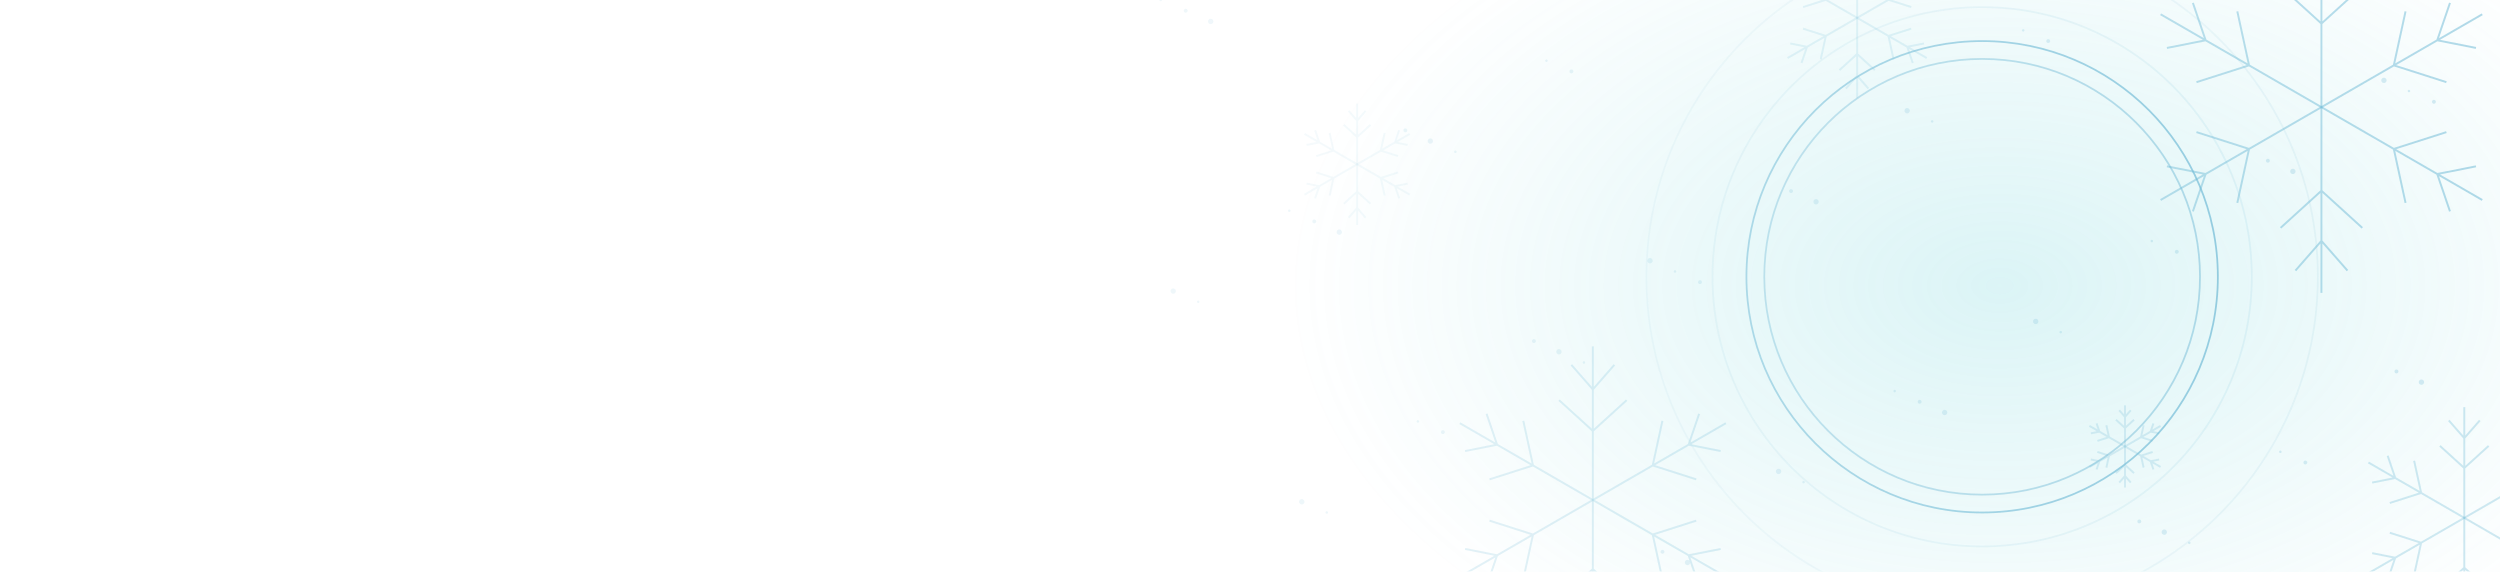
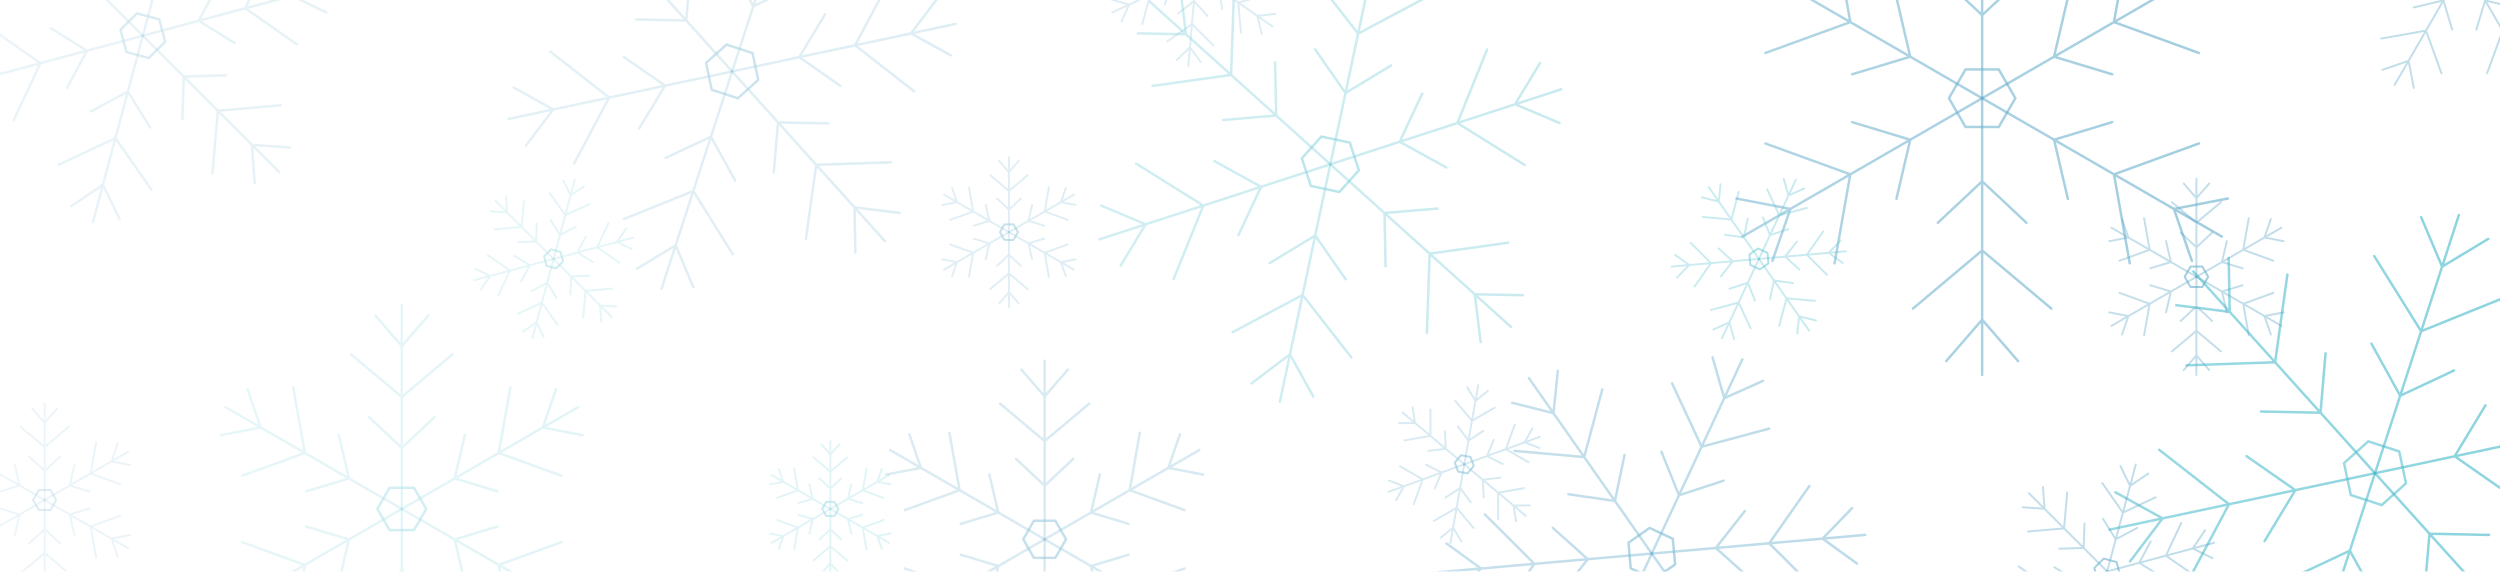
<svg xmlns="http://www.w3.org/2000/svg" width="1400" height="320" viewBox="0 0 1400 320">
  <defs>
-     <radialGradient id="wash">
-       <stop stop-color="#43c6cf" stop-opacity=".19" />
-       <stop offset="1" stop-color="#43c6cf" stop-opacity="0" />
-     </radialGradient>
    <linearGradient id="fade">
-       <stop stop-color="white" stop-opacity="0" />
-       <stop offset=".55" stop-color="white" stop-opacity=".45" />
+       <stop stop-color="white" stop-opacity=".32" />
+       <stop offset=".5" stop-color="white" stop-opacity=".62" />
      <stop offset="1" stop-color="white" />
    </linearGradient>
-     <mask id="right">
+     <mask id="field">
      <path fill="url(#fade)" d="M0 0h1400v320H0z" />
    </mask>
  </defs>
-   <ellipse cx="1120" cy="160" rx="400" ry="250" fill="url(#wash)" />
-   <g mask="url(#right)" fill="none" stroke="#5eb1d1">
-     <circle cx="1110" cy="155" r="122" stroke-opacity="0.5" stroke-width="1" />
-     <circle cx="1110" cy="155" r="132" stroke-opacity="0.7" stroke-width="1" />
-     <circle cx="1110" cy="155" r="151" stroke-opacity="0.13" stroke-width="1" />
-     <circle cx="1110" cy="155" r="188" stroke-opacity="0.1" stroke-width="1" />
-     <g transform="translate(1300 60)" stroke-opacity="0.48" stroke-width="1.1">
-       <g transform="rotate(0)">
-         <path d="M0 0V-104 M0 -46.8L-22.88 -67.6 M0 -46.8L22.88 -67.6 M0 -74.88L-14.56 -91.52 M0 -74.88L14.56 -91.52" />
-       </g>
-       <g transform="rotate(60)">
-         <path d="M0 0V-104 M0 -46.8L-22.88 -67.6 M0 -46.8L22.88 -67.6 M0 -74.88L-14.56 -91.52 M0 -74.88L14.56 -91.52" />
-       </g>
-       <g transform="rotate(120)">
-         <path d="M0 0V-104 M0 -46.8L-22.88 -67.6 M0 -46.8L22.88 -67.6 M0 -74.88L-14.56 -91.52 M0 -74.88L14.56 -91.52" />
-       </g>
-       <g transform="rotate(180)">
-         <path d="M0 0V-104 M0 -46.8L-22.88 -67.6 M0 -46.8L22.88 -67.6 M0 -74.88L-14.56 -91.52 M0 -74.88L14.56 -91.52" />
-       </g>
-       <g transform="rotate(240)">
-         <path d="M0 0V-104 M0 -46.8L-22.88 -67.6 M0 -46.8L22.88 -67.6 M0 -74.88L-14.56 -91.52 M0 -74.88L14.56 -91.52" />
-       </g>
-       <g transform="rotate(300)">
-         <path d="M0 0V-104 M0 -46.8L-22.88 -67.6 M0 -46.8L22.88 -67.6 M0 -74.88L-14.56 -91.52 M0 -74.88L14.56 -91.52" />
-       </g>
-     </g>
-     <g transform="translate(892 280)" stroke-opacity="0.35" stroke-width="1.1">
-       <g transform="rotate(0)">
-         <path d="M0 0V-86 M0 -38.7L-18.92 -55.9 M0 -38.7L18.92 -55.9 M0 -61.92L-12.04 -75.68 M0 -61.92L12.04 -75.68" />
-       </g>
-       <g transform="rotate(60)">
-         <path d="M0 0V-86 M0 -38.7L-18.92 -55.9 M0 -38.7L18.92 -55.9 M0 -61.92L-12.04 -75.68 M0 -61.92L12.04 -75.68" />
-       </g>
-       <g transform="rotate(120)">
-         <path d="M0 0V-86 M0 -38.7L-18.92 -55.9 M0 -38.7L18.92 -55.9 M0 -61.92L-12.04 -75.68 M0 -61.92L12.04 -75.68" />
-       </g>
-       <g transform="rotate(180)">
-         <path d="M0 0V-86 M0 -38.7L-18.92 -55.9 M0 -38.7L18.92 -55.9 M0 -61.92L-12.04 -75.68 M0 -61.92L12.04 -75.68" />
-       </g>
-       <g transform="rotate(240)">
-         <path d="M0 0V-86 M0 -38.7L-18.92 -55.9 M0 -38.7L18.92 -55.9 M0 -61.92L-12.04 -75.68 M0 -61.92L12.04 -75.68" />
-       </g>
-       <g transform="rotate(300)">
-         <path d="M0 0V-86 M0 -38.7L-18.92 -55.9 M0 -38.7L18.92 -55.9 M0 -61.92L-12.04 -75.68 M0 -61.92L12.04 -75.68" />
-       </g>
-     </g>
-     <g transform="translate(1040 10)" stroke-opacity="0.22" stroke-width="1.1">
-       <g transform="rotate(0)">
-         <path d="M0 0V-45 M0 -20.25L-9.9 -29.25 M0 -20.25L9.9 -29.25 M0 -32.4L-6.3 -39.6 M0 -32.4L6.3 -39.6" />
-       </g>
-       <g transform="rotate(60)">
-         <path d="M0 0V-45 M0 -20.25L-9.9 -29.25 M0 -20.25L9.9 -29.25 M0 -32.4L-6.3 -39.6 M0 -32.4L6.3 -39.6" />
-       </g>
-       <g transform="rotate(120)">
-         <path d="M0 0V-45 M0 -20.25L-9.9 -29.25 M0 -20.25L9.9 -29.25 M0 -32.4L-6.3 -39.6 M0 -32.4L6.3 -39.6" />
-       </g>
-       <g transform="rotate(180)">
-         <path d="M0 0V-45 M0 -20.25L-9.9 -29.25 M0 -20.25L9.9 -29.25 M0 -32.4L-6.3 -39.6 M0 -32.4L6.3 -39.6" />
-       </g>
-       <g transform="rotate(240)">
-         <path d="M0 0V-45 M0 -20.25L-9.9 -29.25 M0 -20.25L9.9 -29.25 M0 -32.4L-6.3 -39.6 M0 -32.4L6.3 -39.6" />
-       </g>
-       <g transform="rotate(300)">
-         <path d="M0 0V-45 M0 -20.25L-9.9 -29.25 M0 -20.25L9.9 -29.25 M0 -32.4L-6.3 -39.6 M0 -32.4L6.3 -39.6" />
-       </g>
-     </g>
-     <g transform="translate(1380 290)" stroke-opacity="0.3" stroke-width="1.1">
-       <g transform="rotate(0)">
-         <path d="M0 0V-62 M0 -27.9L-13.64 -40.3 M0 -27.9L13.64 -40.3 M0 -44.64L-8.68 -54.56 M0 -44.64L8.68 -54.56" />
-       </g>
-       <g transform="rotate(60)">
-         <path d="M0 0V-62 M0 -27.9L-13.64 -40.3 M0 -27.9L13.64 -40.3 M0 -44.64L-8.68 -54.56 M0 -44.64L8.68 -54.56" />
-       </g>
-       <g transform="rotate(120)">
-         <path d="M0 0V-62 M0 -27.9L-13.64 -40.3 M0 -27.9L13.64 -40.3 M0 -44.64L-8.68 -54.56 M0 -44.64L8.68 -54.56" />
-       </g>
-       <g transform="rotate(180)">
-         <path d="M0 0V-62 M0 -27.9L-13.64 -40.3 M0 -27.9L13.64 -40.3 M0 -44.64L-8.68 -54.56 M0 -44.64L8.68 -54.56" />
-       </g>
-       <g transform="rotate(240)">
-         <path d="M0 0V-62 M0 -27.9L-13.64 -40.3 M0 -27.9L13.64 -40.3 M0 -44.64L-8.68 -54.56 M0 -44.64L8.68 -54.56" />
-       </g>
-       <g transform="rotate(300)">
-         <path d="M0 0V-62 M0 -27.9L-13.64 -40.3 M0 -27.9L13.64 -40.3 M0 -44.64L-8.68 -54.56 M0 -44.64L8.68 -54.56" />
-       </g>
-     </g>
-     <g transform="translate(760 92)" stroke-opacity="0.15" stroke-width="1.1">
-       <g transform="rotate(0)">
-         <path d="M0 0V-34 M0 -15.3L-7.48 -22.1 M0 -15.3L7.48 -22.1 M0 -24.48L-4.76 -29.92 M0 -24.48L4.76 -29.92" />
-       </g>
-       <g transform="rotate(60)">
-         <path d="M0 0V-34 M0 -15.3L-7.48 -22.1 M0 -15.3L7.48 -22.1 M0 -24.48L-4.76 -29.92 M0 -24.48L4.76 -29.92" />
-       </g>
-       <g transform="rotate(120)">
-         <path d="M0 0V-34 M0 -15.3L-7.48 -22.1 M0 -15.3L7.48 -22.1 M0 -24.48L-4.76 -29.92 M0 -24.48L4.76 -29.92" />
-       </g>
-       <g transform="rotate(180)">
-         <path d="M0 0V-34 M0 -15.3L-7.48 -22.1 M0 -15.3L7.48 -22.1 M0 -24.48L-4.76 -29.92 M0 -24.48L4.76 -29.92" />
-       </g>
-       <g transform="rotate(240)">
-         <path d="M0 0V-34 M0 -15.3L-7.48 -22.1 M0 -15.3L7.48 -22.1 M0 -24.48L-4.76 -29.92 M0 -24.48L4.76 -29.92" />
-       </g>
-       <g transform="rotate(300)">
-         <path d="M0 0V-34 M0 -15.3L-7.48 -22.1 M0 -15.3L7.48 -22.1 M0 -24.48L-4.76 -29.92 M0 -24.48L4.76 -29.92" />
-       </g>
-     </g>
-     <g transform="translate(1190 250)" stroke-opacity="0.25" stroke-width="1.1">
-       <g transform="rotate(0)">
-         <path d="M0 0V-23 M0 -10.35L-5.06 -14.95 M0 -10.35L5.06 -14.95 M0 -16.56L-3.22 -20.24 M0 -16.56L3.22 -20.24" />
-       </g>
-       <g transform="rotate(60)">
-         <path d="M0 0V-23 M0 -10.35L-5.06 -14.95 M0 -10.35L5.06 -14.95 M0 -16.56L-3.22 -20.24 M0 -16.56L3.22 -20.24" />
-       </g>
-       <g transform="rotate(120)">
-         <path d="M0 0V-23 M0 -10.35L-5.06 -14.95 M0 -10.35L5.06 -14.95 M0 -16.56L-3.22 -20.24 M0 -16.56L3.22 -20.24" />
-       </g>
-       <g transform="rotate(180)">
-         <path d="M0 0V-23 M0 -10.35L-5.06 -14.95 M0 -10.35L5.06 -14.95 M0 -16.56L-3.22 -20.24 M0 -16.56L3.22 -20.24" />
-       </g>
-       <g transform="rotate(240)">
-         <path d="M0 0V-23 M0 -10.35L-5.06 -14.95 M0 -10.35L5.06 -14.95 M0 -16.56L-3.22 -20.24 M0 -16.56L3.22 -20.24" />
-       </g>
-       <g transform="rotate(300)">
-         <path d="M0 0V-23 M0 -10.35L-5.06 -14.95 M0 -10.35L5.06 -14.95 M0 -16.56L-3.22 -20.24 M0 -16.56L3.22 -20.24" />
-       </g>
-     </g>
-     <circle cx="650" cy="0" r="0.7" fill="#5eb1d1" stroke="none" opacity=".25" />
-     <circle cx="787" cy="73" r="1.1" fill="#5eb1d1" stroke="none" opacity=".25" />
-     <circle cx="924" cy="146" r="1.5" fill="#5eb1d1" stroke="none" opacity=".25" />
-     <circle cx="1061" cy="219" r="0.7" fill="#5eb1d1" stroke="none" opacity=".25" />
-     <circle cx="1198" cy="292" r="1.1" fill="#5eb1d1" stroke="none" opacity=".25" />
-     <circle cx="1335" cy="45" r="1.5" fill="#5eb1d1" stroke="none" opacity=".25" />
-     <circle cx="722" cy="118" r="0.7" fill="#5eb1d1" stroke="none" opacity=".25" />
-     <circle cx="859" cy="191" r="1.1" fill="#5eb1d1" stroke="none" opacity=".25" />
-     <circle cx="996" cy="264" r="1.5" fill="#5eb1d1" stroke="none" opacity=".25" />
-     <circle cx="1133" cy="17" r="0.7" fill="#5eb1d1" stroke="none" opacity=".25" />
-     <circle cx="1270" cy="90" r="1.1" fill="#5eb1d1" stroke="none" opacity=".25" />
-     <circle cx="657" cy="163" r="1.5" fill="#5eb1d1" stroke="none" opacity=".25" />
-     <circle cx="794" cy="236" r="0.7" fill="#5eb1d1" stroke="none" opacity=".25" />
-     <circle cx="931" cy="309" r="1.1" fill="#5eb1d1" stroke="none" opacity=".25" />
-     <circle cx="1068" cy="62" r="1.5" fill="#5eb1d1" stroke="none" opacity=".25" />
-     <circle cx="1205" cy="135" r="0.7" fill="#5eb1d1" stroke="none" opacity=".25" />
-     <circle cx="1342" cy="208" r="1.1" fill="#5eb1d1" stroke="none" opacity=".25" />
-     <circle cx="729" cy="281" r="1.5" fill="#5eb1d1" stroke="none" opacity=".25" />
-     <circle cx="866" cy="34" r="0.7" fill="#5eb1d1" stroke="none" opacity=".25" />
-     <circle cx="1003" cy="107" r="1.1" fill="#5eb1d1" stroke="none" opacity=".25" />
-     <circle cx="1140" cy="180" r="1.5" fill="#5eb1d1" stroke="none" opacity=".25" />
-     <circle cx="1277" cy="253" r="0.7" fill="#5eb1d1" stroke="none" opacity=".25" />
-     <circle cx="664" cy="6" r="1.1" fill="#5eb1d1" stroke="none" opacity=".25" />
-     <circle cx="801" cy="79" r="1.5" fill="#5eb1d1" stroke="none" opacity=".25" />
-     <circle cx="938" cy="152" r="0.7" fill="#5eb1d1" stroke="none" opacity=".25" />
-     <circle cx="1075" cy="225" r="1.1" fill="#5eb1d1" stroke="none" opacity=".25" />
-     <circle cx="1212" cy="298" r="1.5" fill="#5eb1d1" stroke="none" opacity=".25" />
-     <circle cx="1349" cy="51" r="0.7" fill="#5eb1d1" stroke="none" opacity=".25" />
-     <circle cx="736" cy="124" r="1.1" fill="#5eb1d1" stroke="none" opacity=".25" />
-     <circle cx="873" cy="197" r="1.5" fill="#5eb1d1" stroke="none" opacity=".25" />
-     <circle cx="1010" cy="270" r="0.7" fill="#5eb1d1" stroke="none" opacity=".25" />
-     <circle cx="1147" cy="23" r="1.1" fill="#5eb1d1" stroke="none" opacity=".25" />
-     <circle cx="1284" cy="96" r="1.5" fill="#5eb1d1" stroke="none" opacity=".25" />
-     <circle cx="671" cy="169" r="0.7" fill="#5eb1d1" stroke="none" opacity=".25" />
-     <circle cx="808" cy="242" r="1.1" fill="#5eb1d1" stroke="none" opacity=".25" />
-     <circle cx="945" cy="315" r="1.5" fill="#5eb1d1" stroke="none" opacity=".25" />
-     <circle cx="1082" cy="68" r="0.7" fill="#5eb1d1" stroke="none" opacity=".25" />
-     <circle cx="1219" cy="141" r="1.1" fill="#5eb1d1" stroke="none" opacity=".25" />
-     <circle cx="1356" cy="214" r="1.5" fill="#5eb1d1" stroke="none" opacity=".25" />
-     <circle cx="743" cy="287" r="0.7" fill="#5eb1d1" stroke="none" opacity=".25" />
-     <circle cx="880" cy="40" r="1.1" fill="#5eb1d1" stroke="none" opacity=".25" />
-     <circle cx="1017" cy="113" r="1.5" fill="#5eb1d1" stroke="none" opacity=".25" />
-     <circle cx="1154" cy="186" r="0.7" fill="#5eb1d1" stroke="none" opacity=".25" />
-     <circle cx="1291" cy="259" r="1.1" fill="#5eb1d1" stroke="none" opacity=".25" />
-     <circle cx="678" cy="12" r="1.5" fill="#5eb1d1" stroke="none" opacity=".25" />
-     <circle cx="815" cy="85" r="0.7" fill="#5eb1d1" stroke="none" opacity=".25" />
-     <circle cx="952" cy="158" r="1.1" fill="#5eb1d1" stroke="none" opacity=".25" />
-     <circle cx="1089" cy="231" r="1.5" fill="#5eb1d1" stroke="none" opacity=".25" />
-     <circle cx="1226" cy="304" r="0.7" fill="#5eb1d1" stroke="none" opacity=".25" />
-     <circle cx="1363" cy="57" r="1.1" fill="#5eb1d1" stroke="none" opacity=".25" />
-     <circle cx="750" cy="130" r="1.5" fill="#5eb1d1" stroke="none" opacity=".25" />
-     <circle cx="887" cy="203" r="0.7" fill="#5eb1d1" stroke="none" opacity=".25" />
+   <g mask="url(#field)" fill="none" stroke-linecap="round" stroke-linejoin="round">
+     <g transform="translate(80 20) rotate(15)" stroke="#489dc1" stroke-opacity="0.34" stroke-width="1.4">
+       <g transform="rotate(0)">
+         <path d="M0 0V-108 M0 -32.4L-17.28 -48.6 M0 -32.4L17.28 -48.6 M0 -59.4L-27.0 -82.08 M0 -59.4L27.0 -82.08 M0 -86.4L-14.04 -102.6 M0 -86.4L14.04 -102.6" />
+       </g>
+       <g transform="rotate(60)">
+         <path d="M0 0V-108 M0 -32.4L-17.28 -48.6 M0 -32.4L17.28 -48.6 M0 -59.4L-27.0 -82.08 M0 -59.4L27.0 -82.08 M0 -86.4L-14.04 -102.6 M0 -86.4L14.04 -102.6" />
+       </g>
+       <g transform="rotate(120)">
+         <path d="M0 0V-108 M0 -32.4L-17.28 -48.6 M0 -32.4L17.28 -48.6 M0 -59.4L-27.0 -82.08 M0 -59.4L27.0 -82.08 M0 -86.4L-14.04 -102.6 M0 -86.4L14.04 -102.6" />
+       </g>
+       <g transform="rotate(180)">
+         <path d="M0 0V-108 M0 -32.4L-17.28 -48.6 M0 -32.4L17.28 -48.6 M0 -59.4L-27.0 -82.08 M0 -59.4L27.0 -82.08 M0 -86.4L-14.04 -102.6 M0 -86.4L14.04 -102.6" />
+       </g>
+       <g transform="rotate(240)">
+         <path d="M0 0V-108 M0 -32.4L-17.28 -48.6 M0 -32.4L17.28 -48.6 M0 -59.4L-27.0 -82.08 M0 -59.4L27.0 -82.08 M0 -86.4L-14.04 -102.6 M0 -86.4L14.04 -102.6" />
+       </g>
+       <g transform="rotate(300)">
+         <path d="M0 0V-108 M0 -32.4L-17.28 -48.6 M0 -32.4L17.28 -48.6 M0 -59.4L-27.0 -82.08 M0 -59.4L27.0 -82.08 M0 -86.4L-14.04 -102.6 M0 -86.4L14.04 -102.6" />
+       </g>
+       <polygon points="12.96,0.00 6.48,11.22 -6.48,11.22 -12.96,0.00 -6.48,-11.22 6.48,-11.22" stroke-opacity=".55" />
+     </g>
+     <g transform="translate(225 285) rotate(0)" stroke="#40b8c9" stroke-opacity="0.33" stroke-width="1.4">
+       <g transform="rotate(0)">
+         <path d="M0 0V-114 M0 -34.2L-18.24 -51.3 M0 -34.2L18.24 -51.3 M0 -62.7L-28.5 -86.64 M0 -62.7L28.5 -86.64 M0 -91.2L-14.82 -108.3 M0 -91.2L14.82 -108.3" />
+       </g>
+       <g transform="rotate(60)">
+         <path d="M0 0V-114 M0 -34.2L-18.24 -51.3 M0 -34.2L18.24 -51.3 M0 -62.7L-28.5 -86.64 M0 -62.7L28.5 -86.64 M0 -91.2L-14.82 -108.3 M0 -91.2L14.82 -108.3" />
+       </g>
+       <g transform="rotate(120)">
+         <path d="M0 0V-114 M0 -34.2L-18.24 -51.3 M0 -34.2L18.24 -51.3 M0 -62.7L-28.5 -86.64 M0 -62.7L28.5 -86.64 M0 -91.2L-14.82 -108.3 M0 -91.2L14.82 -108.3" />
+       </g>
+       <g transform="rotate(180)">
+         <path d="M0 0V-114 M0 -34.2L-18.24 -51.3 M0 -34.2L18.24 -51.3 M0 -62.7L-28.5 -86.64 M0 -62.7L28.5 -86.64 M0 -91.2L-14.82 -108.3 M0 -91.2L14.82 -108.3" />
+       </g>
+       <g transform="rotate(240)">
+         <path d="M0 0V-114 M0 -34.2L-18.24 -51.3 M0 -34.2L18.24 -51.3 M0 -62.7L-28.5 -86.64 M0 -62.7L28.5 -86.64 M0 -91.2L-14.82 -108.3 M0 -91.2L14.82 -108.3" />
+       </g>
+       <g transform="rotate(300)">
+         <path d="M0 0V-114 M0 -34.2L-18.24 -51.3 M0 -34.2L18.24 -51.3 M0 -62.7L-28.5 -86.64 M0 -62.7L28.5 -86.64 M0 -91.2L-14.82 -108.3 M0 -91.2L14.82 -108.3" />
+       </g>
+       <polygon points="13.68,0.00 6.84,11.85 -6.84,11.85 -13.68,0.00 -6.84,-11.85 6.84,-11.85" stroke-opacity=".55" />
+     </g>
+     <g transform="translate(410 40) rotate(18)" stroke="#489dc1" stroke-opacity="0.33" stroke-width="1.4">
+       <g transform="rotate(0)">
+         <path d="M0 0V-128 M0 -38.4L-20.48 -57.6 M0 -38.4L20.48 -57.6 M0 -70.4L-32.0 -97.28 M0 -70.4L32.0 -97.28 M0 -102.4L-16.64 -121.6 M0 -102.4L16.64 -121.6" />
+       </g>
+       <g transform="rotate(60)">
+         <path d="M0 0V-128 M0 -38.4L-20.48 -57.6 M0 -38.4L20.48 -57.6 M0 -70.4L-32.0 -97.28 M0 -70.4L32.0 -97.28 M0 -102.4L-16.64 -121.6 M0 -102.4L16.64 -121.6" />
+       </g>
+       <g transform="rotate(120)">
+         <path d="M0 0V-128 M0 -38.4L-20.48 -57.6 M0 -38.4L20.48 -57.6 M0 -70.4L-32.0 -97.28 M0 -70.4L32.0 -97.28 M0 -102.4L-16.64 -121.6 M0 -102.4L16.64 -121.6" />
+       </g>
+       <g transform="rotate(180)">
+         <path d="M0 0V-128 M0 -38.4L-20.48 -57.6 M0 -38.4L20.48 -57.6 M0 -70.4L-32.0 -97.28 M0 -70.4L32.0 -97.28 M0 -102.4L-16.64 -121.6 M0 -102.4L16.64 -121.6" />
+       </g>
+       <g transform="rotate(240)">
+         <path d="M0 0V-128 M0 -38.4L-20.48 -57.6 M0 -38.4L20.48 -57.6 M0 -70.4L-32.0 -97.28 M0 -70.4L32.0 -97.28 M0 -102.4L-16.64 -121.6 M0 -102.4L16.64 -121.6" />
+       </g>
+       <g transform="rotate(300)">
+         <path d="M0 0V-128 M0 -38.4L-20.48 -57.6 M0 -38.4L20.48 -57.6 M0 -70.4L-32.0 -97.28 M0 -70.4L32.0 -97.28 M0 -102.4L-16.64 -121.6 M0 -102.4L16.64 -121.6" />
+       </g>
+       <polygon points="15.36,0.00 7.68,13.30 -7.68,13.30 -15.36,0.00 -7.68,-13.30 7.68,-13.30" stroke-opacity=".55" />
+     </g>
+     <g transform="translate(585 302) rotate(0)" stroke="#489dc1" stroke-opacity="0.36" stroke-width="1.4">
+       <g transform="rotate(0)">
+         <path d="M0 0V-100 M0 -30.0L-16.0 -45.0 M0 -30.0L16.0 -45.0 M0 -55L-25.0 -76.0 M0 -55L25.0 -76.0 M0 -80.0L-13.0 -95.0 M0 -80.0L13.0 -95.0" />
+       </g>
+       <g transform="rotate(60)">
+         <path d="M0 0V-100 M0 -30.0L-16.0 -45.0 M0 -30.0L16.0 -45.0 M0 -55L-25.0 -76.0 M0 -55L25.0 -76.0 M0 -80.0L-13.0 -95.0 M0 -80.0L13.0 -95.0" />
+       </g>
+       <g transform="rotate(120)">
+         <path d="M0 0V-100 M0 -30.0L-16.0 -45.0 M0 -30.0L16.0 -45.0 M0 -55L-25.0 -76.0 M0 -55L25.0 -76.0 M0 -80.0L-13.0 -95.0 M0 -80.0L13.0 -95.0" />
+       </g>
+       <g transform="rotate(180)">
+         <path d="M0 0V-100 M0 -30.0L-16.0 -45.0 M0 -30.0L16.0 -45.0 M0 -55L-25.0 -76.0 M0 -55L25.0 -76.0 M0 -80.0L-13.0 -95.0 M0 -80.0L13.0 -95.0" />
+       </g>
+       <g transform="rotate(240)">
+         <path d="M0 0V-100 M0 -30.0L-16.0 -45.0 M0 -30.0L16.0 -45.0 M0 -55L-25.0 -76.0 M0 -55L25.0 -76.0 M0 -80.0L-13.0 -95.0 M0 -80.0L13.0 -95.0" />
+       </g>
+       <g transform="rotate(300)">
+         <path d="M0 0V-100 M0 -30.0L-16.0 -45.0 M0 -30.0L16.0 -45.0 M0 -55L-25.0 -76.0 M0 -55L25.0 -76.0 M0 -80.0L-13.0 -95.0 M0 -80.0L13.0 -95.0" />
+       </g>
+       <polygon points="12.00,0.00 6.00,10.39 -6.00,10.39 -12.00,0.00 -6.00,-10.39 6.00,-10.39" stroke-opacity=".55" />
+     </g>
+     <g transform="translate(745 92) rotate(12)" stroke="#40b8c9" stroke-opacity="0.4" stroke-width="1.4">
+       <g transform="rotate(0)">
+         <path d="M0 0V-136 M0 -40.8L-21.76 -61.2 M0 -40.8L21.76 -61.2 M0 -74.8L-34.0 -103.36 M0 -74.8L34.0 -103.36 M0 -108.8L-17.68 -129.2 M0 -108.8L17.68 -129.2" />
+       </g>
+       <g transform="rotate(60)">
+         <path d="M0 0V-136 M0 -40.8L-21.76 -61.2 M0 -40.8L21.76 -61.2 M0 -74.8L-34.0 -103.36 M0 -74.8L34.0 -103.36 M0 -108.8L-17.68 -129.2 M0 -108.8L17.68 -129.2" />
+       </g>
+       <g transform="rotate(120)">
+         <path d="M0 0V-136 M0 -40.8L-21.76 -61.2 M0 -40.8L21.76 -61.2 M0 -74.8L-34.0 -103.36 M0 -74.8L34.0 -103.36 M0 -108.8L-17.68 -129.2 M0 -108.8L17.68 -129.2" />
+       </g>
+       <g transform="rotate(180)">
+         <path d="M0 0V-136 M0 -40.8L-21.76 -61.2 M0 -40.8L21.76 -61.2 M0 -74.8L-34.0 -103.36 M0 -74.8L34.0 -103.36 M0 -108.8L-17.68 -129.2 M0 -108.8L17.68 -129.2" />
+       </g>
+       <g transform="rotate(240)">
+         <path d="M0 0V-136 M0 -40.8L-21.76 -61.2 M0 -40.8L21.76 -61.2 M0 -74.8L-34.0 -103.36 M0 -74.8L34.0 -103.36 M0 -108.8L-17.68 -129.2 M0 -108.8L17.68 -129.2" />
+       </g>
+       <g transform="rotate(300)">
+         <path d="M0 0V-136 M0 -40.8L-21.76 -61.2 M0 -40.8L21.76 -61.2 M0 -74.8L-34.0 -103.36 M0 -74.8L34.0 -103.36 M0 -108.8L-17.68 -129.2 M0 -108.8L17.68 -129.2" />
+       </g>
+       <polygon points="16.32,0.00 8.16,14.13 -8.16,14.13 -16.32,0.00 -8.16,-14.13 8.16,-14.13" stroke-opacity=".55" />
+     </g>
+     <g transform="translate(925 310) rotate(25)" stroke="#489dc1" stroke-opacity="0.45" stroke-width="1.4">
+       <g transform="rotate(0)">
+         <path d="M0 0V-120 M0 -36.0L-19.2 -54.0 M0 -36.0L19.2 -54.0 M0 -66.0L-30.0 -91.2 M0 -66.0L30.0 -91.2 M0 -96.0L-15.6 -114.0 M0 -96.0L15.6 -114.0" />
+       </g>
+       <g transform="rotate(60)">
+         <path d="M0 0V-120 M0 -36.0L-19.2 -54.0 M0 -36.0L19.2 -54.0 M0 -66.0L-30.0 -91.2 M0 -66.0L30.0 -91.2 M0 -96.0L-15.6 -114.0 M0 -96.0L15.6 -114.0" />
+       </g>
+       <g transform="rotate(120)">
+         <path d="M0 0V-120 M0 -36.0L-19.2 -54.0 M0 -36.0L19.2 -54.0 M0 -66.0L-30.0 -91.2 M0 -66.0L30.0 -91.2 M0 -96.0L-15.6 -114.0 M0 -96.0L15.6 -114.0" />
+       </g>
+       <g transform="rotate(180)">
+         <path d="M0 0V-120 M0 -36.0L-19.2 -54.0 M0 -36.0L19.2 -54.0 M0 -66.0L-30.0 -91.2 M0 -66.0L30.0 -91.2 M0 -96.0L-15.6 -114.0 M0 -96.0L15.6 -114.0" />
+       </g>
+       <g transform="rotate(240)">
+         <path d="M0 0V-120 M0 -36.0L-19.2 -54.0 M0 -36.0L19.2 -54.0 M0 -66.0L-30.0 -91.2 M0 -66.0L30.0 -91.2 M0 -96.0L-15.6 -114.0 M0 -96.0L15.6 -114.0" />
+       </g>
+       <g transform="rotate(300)">
+         <path d="M0 0V-120 M0 -36.0L-19.2 -54.0 M0 -36.0L19.2 -54.0 M0 -66.0L-30.0 -91.2 M0 -66.0L30.0 -91.2 M0 -96.0L-15.6 -114.0 M0 -96.0L15.6 -114.0" />
+       </g>
+       <polygon points="14.40,0.00 7.20,12.47 -7.20,12.47 -14.40,0.00 -7.20,-12.47 7.20,-12.47" stroke-opacity=".55" />
+     </g>
+     <g transform="translate(1110 55) rotate(0)" stroke="#489dc1" stroke-opacity="0.55" stroke-width="1.4">
+       <g transform="rotate(0)">
+         <path d="M0 0V-155 M0 -46.5L-24.8 -69.75 M0 -46.5L24.8 -69.75 M0 -85.25L-38.75 -117.8 M0 -85.25L38.75 -117.8 M0 -124.0L-20.15 -147.25 M0 -124.0L20.15 -147.25" />
+       </g>
+       <g transform="rotate(60)">
+         <path d="M0 0V-155 M0 -46.5L-24.8 -69.75 M0 -46.5L24.8 -69.75 M0 -85.25L-38.75 -117.8 M0 -85.25L38.75 -117.8 M0 -124.0L-20.15 -147.25 M0 -124.0L20.15 -147.25" />
+       </g>
+       <g transform="rotate(120)">
+         <path d="M0 0V-155 M0 -46.5L-24.8 -69.75 M0 -46.5L24.8 -69.75 M0 -85.25L-38.75 -117.8 M0 -85.25L38.75 -117.8 M0 -124.0L-20.15 -147.25 M0 -124.0L20.15 -147.25" />
+       </g>
+       <g transform="rotate(180)">
+         <path d="M0 0V-155 M0 -46.5L-24.8 -69.75 M0 -46.5L24.8 -69.75 M0 -85.25L-38.75 -117.8 M0 -85.25L38.75 -117.8 M0 -124.0L-20.15 -147.25 M0 -124.0L20.15 -147.25" />
+       </g>
+       <g transform="rotate(240)">
+         <path d="M0 0V-155 M0 -46.5L-24.8 -69.75 M0 -46.5L24.8 -69.75 M0 -85.25L-38.75 -117.8 M0 -85.25L38.75 -117.8 M0 -124.0L-20.15 -147.25 M0 -124.0L20.15 -147.25" />
+       </g>
+       <g transform="rotate(300)">
+         <path d="M0 0V-155 M0 -46.5L-24.8 -69.75 M0 -46.5L24.8 -69.75 M0 -85.25L-38.75 -117.8 M0 -85.25L38.75 -117.8 M0 -124.0L-20.15 -147.25 M0 -124.0L20.15 -147.25" />
+       </g>
+       <polygon points="18.60,0.00 9.30,16.11 -9.30,16.11 -18.60,0.00 -9.30,-16.11 9.30,-16.11" stroke-opacity=".55" />
+     </g>
+     <g transform="translate(1330 265) rotate(18)" stroke="#40b8c9" stroke-opacity="0.6" stroke-width="1.4">
+       <g transform="rotate(0)">
+         <path d="M0 0V-152 M0 -45.6L-24.32 -68.4 M0 -45.6L24.32 -68.4 M0 -83.6L-38.0 -115.52 M0 -83.6L38.0 -115.52 M0 -121.6L-19.76 -144.4 M0 -121.6L19.76 -144.4" />
+       </g>
+       <g transform="rotate(60)">
+         <path d="M0 0V-152 M0 -45.6L-24.32 -68.4 M0 -45.6L24.32 -68.4 M0 -83.6L-38.0 -115.52 M0 -83.6L38.0 -115.52 M0 -121.6L-19.76 -144.4 M0 -121.6L19.76 -144.4" />
+       </g>
+       <g transform="rotate(120)">
+         <path d="M0 0V-152 M0 -45.6L-24.32 -68.4 M0 -45.6L24.32 -68.4 M0 -83.6L-38.0 -115.52 M0 -83.6L38.0 -115.52 M0 -121.6L-19.76 -144.4 M0 -121.6L19.76 -144.4" />
+       </g>
+       <g transform="rotate(180)">
+         <path d="M0 0V-152 M0 -45.6L-24.32 -68.4 M0 -45.6L24.32 -68.4 M0 -83.6L-38.0 -115.52 M0 -83.6L38.0 -115.52 M0 -121.6L-19.76 -144.4 M0 -121.6L19.76 -144.4" />
+       </g>
+       <g transform="rotate(240)">
+         <path d="M0 0V-152 M0 -45.6L-24.32 -68.4 M0 -45.6L24.32 -68.4 M0 -83.6L-38.0 -115.52 M0 -83.6L38.0 -115.52 M0 -121.6L-19.76 -144.4 M0 -121.6L19.76 -144.4" />
+       </g>
+       <g transform="rotate(300)">
+         <path d="M0 0V-152 M0 -45.6L-24.32 -68.4 M0 -45.6L24.32 -68.4 M0 -83.6L-38.0 -115.52 M0 -83.6L38.0 -115.52 M0 -121.6L-19.76 -144.4 M0 -121.6L19.76 -144.4" />
+       </g>
+       <polygon points="18.24,0.00 9.12,15.80 -9.12,15.80 -18.24,0.00 -9.12,-15.80 9.12,-15.80" stroke-opacity=".55" />
+     </g>
+     <g transform="translate(1380 -20) rotate(30)" stroke="#489dc1" stroke-opacity="0.35" stroke-width="1.1">
+       <g transform="rotate(0)">
+         <path d="M0 0V-78 M0 -23.4L-12.48 -35.1 M0 -23.4L12.48 -35.1 M0 -42.9L-19.5 -59.28 M0 -42.9L19.5 -59.28 M0 -62.4L-10.14 -74.1 M0 -62.4L10.14 -74.1" />
+       </g>
+       <g transform="rotate(60)">
+         <path d="M0 0V-78 M0 -23.4L-12.48 -35.1 M0 -23.4L12.48 -35.1 M0 -42.9L-19.5 -59.28 M0 -42.9L19.5 -59.28 M0 -62.4L-10.14 -74.1 M0 -62.4L10.14 -74.1" />
+       </g>
+       <g transform="rotate(120)">
+         <path d="M0 0V-78 M0 -23.4L-12.48 -35.1 M0 -23.4L12.48 -35.1 M0 -42.9L-19.5 -59.28 M0 -42.9L19.5 -59.28 M0 -62.4L-10.14 -74.1 M0 -62.4L10.14 -74.1" />
+       </g>
+       <g transform="rotate(180)">
+         <path d="M0 0V-78 M0 -23.4L-12.48 -35.1 M0 -23.4L12.48 -35.1 M0 -42.9L-19.5 -59.28 M0 -42.9L19.5 -59.28 M0 -62.4L-10.14 -74.1 M0 -62.4L10.14 -74.1" />
+       </g>
+       <g transform="rotate(240)">
+         <path d="M0 0V-78 M0 -23.4L-12.48 -35.1 M0 -23.4L12.48 -35.1 M0 -42.9L-19.5 -59.28 M0 -42.9L19.5 -59.28 M0 -62.4L-10.14 -74.1 M0 -62.4L10.14 -74.1" />
+       </g>
+       <g transform="rotate(300)">
+         <path d="M0 0V-78 M0 -23.4L-12.48 -35.1 M0 -23.4L12.48 -35.1 M0 -42.9L-19.5 -59.28 M0 -42.9L19.5 -59.28 M0 -62.4L-10.14 -74.1 M0 -62.4L10.14 -74.1" />
+       </g>
+       <polygon points="9.36,0.00 4.68,8.11 -4.68,8.11 -9.36,0.00 -4.68,-8.11 4.68,-8.11" stroke-opacity=".55" />
+     </g>
+     <g transform="translate(25 280) rotate(0)" stroke="#489dc1" stroke-opacity="0.32" stroke-width="1.1">
+       <g transform="rotate(0)">
+         <path d="M0 0V-54 M0 -16.2L-8.64 -24.3 M0 -16.2L8.64 -24.3 M0 -29.7L-13.5 -41.04 M0 -29.7L13.5 -41.04 M0 -43.2L-7.02 -51.3 M0 -43.2L7.02 -51.3" />
+       </g>
+       <g transform="rotate(60)">
+         <path d="M0 0V-54 M0 -16.2L-8.64 -24.3 M0 -16.2L8.64 -24.3 M0 -29.7L-13.5 -41.04 M0 -29.7L13.5 -41.04 M0 -43.2L-7.02 -51.3 M0 -43.2L7.02 -51.3" />
+       </g>
+       <g transform="rotate(120)">
+         <path d="M0 0V-54 M0 -16.2L-8.64 -24.3 M0 -16.2L8.64 -24.3 M0 -29.7L-13.5 -41.04 M0 -29.7L13.5 -41.04 M0 -43.2L-7.02 -51.3 M0 -43.2L7.02 -51.3" />
+       </g>
+       <g transform="rotate(180)">
+         <path d="M0 0V-54 M0 -16.2L-8.64 -24.3 M0 -16.2L8.64 -24.3 M0 -29.7L-13.5 -41.04 M0 -29.7L13.5 -41.04 M0 -43.2L-7.02 -51.3 M0 -43.2L7.02 -51.3" />
+       </g>
+       <g transform="rotate(240)">
+         <path d="M0 0V-54 M0 -16.2L-8.64 -24.3 M0 -16.2L8.64 -24.3 M0 -29.7L-13.5 -41.04 M0 -29.7L13.5 -41.04 M0 -43.2L-7.02 -51.3 M0 -43.2L7.02 -51.3" />
+       </g>
+       <g transform="rotate(300)">
+         <path d="M0 0V-54 M0 -16.2L-8.64 -24.3 M0 -16.2L8.64 -24.3 M0 -29.7L-13.5 -41.04 M0 -29.7L13.5 -41.04 M0 -43.2L-7.02 -51.3 M0 -43.2L7.02 -51.3" />
+       </g>
+       <polygon points="6.48,0.00 3.24,5.61 -3.24,5.61 -6.48,0.00 -3.24,-5.61 3.24,-5.61" stroke-opacity=".55" />
+     </g>
+     <g transform="translate(310 145) rotate(15)" stroke="#40b8c9" stroke-opacity="0.3" stroke-width="1.1">
+       <g transform="rotate(0)">
+         <path d="M0 0V-46 M0 -13.8L-7.36 -20.7 M0 -13.8L7.36 -20.7 M0 -25.3L-11.5 -34.96 M0 -25.3L11.5 -34.96 M0 -36.8L-5.98 -43.7 M0 -36.8L5.98 -43.7" />
+       </g>
+       <g transform="rotate(60)">
+         <path d="M0 0V-46 M0 -13.8L-7.36 -20.7 M0 -13.8L7.36 -20.7 M0 -25.3L-11.5 -34.96 M0 -25.3L11.5 -34.96 M0 -36.8L-5.98 -43.7 M0 -36.8L5.98 -43.7" />
+       </g>
+       <g transform="rotate(120)">
+         <path d="M0 0V-46 M0 -13.8L-7.36 -20.7 M0 -13.8L7.36 -20.7 M0 -25.3L-11.5 -34.96 M0 -25.3L11.5 -34.96 M0 -36.8L-5.98 -43.7 M0 -36.8L5.98 -43.7" />
+       </g>
+       <g transform="rotate(180)">
+         <path d="M0 0V-46 M0 -13.8L-7.36 -20.7 M0 -13.8L7.36 -20.7 M0 -25.3L-11.5 -34.96 M0 -25.3L11.5 -34.96 M0 -36.8L-5.98 -43.7 M0 -36.8L5.98 -43.7" />
+       </g>
+       <g transform="rotate(240)">
+         <path d="M0 0V-46 M0 -13.8L-7.36 -20.7 M0 -13.8L7.36 -20.7 M0 -25.3L-11.5 -34.96 M0 -25.3L11.5 -34.96 M0 -36.8L-5.98 -43.7 M0 -36.8L5.98 -43.7" />
+       </g>
+       <g transform="rotate(300)">
+         <path d="M0 0V-46 M0 -13.8L-7.36 -20.7 M0 -13.8L7.36 -20.7 M0 -25.3L-11.5 -34.96 M0 -25.3L11.5 -34.96 M0 -36.8L-5.98 -43.7 M0 -36.8L5.98 -43.7" />
+       </g>
+       <polygon points="5.52,0.00 2.76,4.78 -2.76,4.78 -5.52,0.00 -2.76,-4.78 2.76,-4.78" stroke-opacity=".55" />
+     </g>
+     <g transform="translate(565 130) rotate(0)" stroke="#489dc1" stroke-opacity="0.3" stroke-width="1.1">
+       <g transform="rotate(0)">
+         <path d="M0 0V-42 M0 -12.6L-6.72 -18.9 M0 -12.6L6.72 -18.9 M0 -23.1L-10.5 -31.92 M0 -23.1L10.5 -31.92 M0 -33.6L-5.46 -39.9 M0 -33.6L5.46 -39.9" />
+       </g>
+       <g transform="rotate(60)">
+         <path d="M0 0V-42 M0 -12.6L-6.72 -18.9 M0 -12.6L6.72 -18.9 M0 -23.1L-10.5 -31.92 M0 -23.1L10.5 -31.92 M0 -33.6L-5.46 -39.9 M0 -33.6L5.46 -39.9" />
+       </g>
+       <g transform="rotate(120)">
+         <path d="M0 0V-42 M0 -12.6L-6.72 -18.9 M0 -12.6L6.72 -18.9 M0 -23.1L-10.5 -31.92 M0 -23.1L10.5 -31.92 M0 -33.6L-5.46 -39.9 M0 -33.6L5.46 -39.9" />
+       </g>
+       <g transform="rotate(180)">
+         <path d="M0 0V-42 M0 -12.6L-6.72 -18.9 M0 -12.6L6.72 -18.9 M0 -23.1L-10.5 -31.92 M0 -23.1L10.5 -31.92 M0 -33.6L-5.46 -39.9 M0 -33.6L5.46 -39.9" />
+       </g>
+       <g transform="rotate(240)">
+         <path d="M0 0V-42 M0 -12.6L-6.72 -18.9 M0 -12.6L6.72 -18.9 M0 -23.1L-10.5 -31.92 M0 -23.1L10.5 -31.92 M0 -33.6L-5.46 -39.9 M0 -33.6L5.46 -39.9" />
+       </g>
+       <g transform="rotate(300)">
+         <path d="M0 0V-42 M0 -12.6L-6.72 -18.9 M0 -12.6L6.72 -18.9 M0 -23.1L-10.5 -31.92 M0 -23.1L10.5 -31.92 M0 -33.6L-5.46 -39.9 M0 -33.6L5.46 -39.9" />
+       </g>
+       <polygon points="5.04,0.00 2.52,4.36 -2.52,4.36 -5.04,0.00 -2.52,-4.36 2.52,-4.36" stroke-opacity=".55" />
+     </g>
+     <g transform="translate(820 260) rotate(10)" stroke="#489dc1" stroke-opacity="0.32" stroke-width="1.1">
+       <g transform="rotate(0)">
+         <path d="M0 0V-45 M0 -13.5L-7.2 -20.25 M0 -13.5L7.2 -20.25 M0 -24.75L-11.25 -34.2 M0 -24.75L11.25 -34.2 M0 -36.0L-5.85 -42.75 M0 -36.0L5.85 -42.75" />
+       </g>
+       <g transform="rotate(60)">
+         <path d="M0 0V-45 M0 -13.5L-7.2 -20.25 M0 -13.5L7.2 -20.25 M0 -24.75L-11.25 -34.2 M0 -24.75L11.25 -34.2 M0 -36.0L-5.85 -42.75 M0 -36.0L5.85 -42.75" />
+       </g>
+       <g transform="rotate(120)">
+         <path d="M0 0V-45 M0 -13.5L-7.2 -20.25 M0 -13.5L7.2 -20.25 M0 -24.75L-11.25 -34.2 M0 -24.75L11.25 -34.2 M0 -36.0L-5.85 -42.75 M0 -36.0L5.85 -42.75" />
+       </g>
+       <g transform="rotate(180)">
+         <path d="M0 0V-45 M0 -13.5L-7.2 -20.25 M0 -13.5L7.2 -20.25 M0 -24.75L-11.25 -34.2 M0 -24.75L11.25 -34.2 M0 -36.0L-5.85 -42.75 M0 -36.0L5.85 -42.75" />
+       </g>
+       <g transform="rotate(240)">
+         <path d="M0 0V-45 M0 -13.5L-7.2 -20.25 M0 -13.5L7.2 -20.25 M0 -24.75L-11.25 -34.2 M0 -24.75L11.25 -34.2 M0 -36.0L-5.85 -42.75 M0 -36.0L5.85 -42.75" />
+       </g>
+       <g transform="rotate(300)">
+         <path d="M0 0V-45 M0 -13.5L-7.2 -20.25 M0 -13.5L7.2 -20.25 M0 -24.75L-11.25 -34.2 M0 -24.75L11.25 -34.2 M0 -36.0L-5.85 -42.75 M0 -36.0L5.85 -42.75" />
+       </g>
+       <polygon points="5.40,0.00 2.70,4.68 -2.70,4.68 -5.40,0.00 -2.70,-4.68 2.70,-4.68" stroke-opacity=".55" />
+     </g>
+     <g transform="translate(985 145) rotate(25)" stroke="#40b8c9" stroke-opacity="0.36" stroke-width="1.1">
+       <g transform="rotate(0)">
+         <path d="M0 0V-49 M0 -14.7L-7.84 -22.05 M0 -14.7L7.84 -22.05 M0 -26.95L-12.25 -37.24 M0 -26.95L12.25 -37.24 M0 -39.2L-6.37 -46.55 M0 -39.2L6.37 -46.55" />
+       </g>
+       <g transform="rotate(60)">
+         <path d="M0 0V-49 M0 -14.7L-7.84 -22.05 M0 -14.7L7.84 -22.05 M0 -26.95L-12.25 -37.24 M0 -26.95L12.25 -37.24 M0 -39.2L-6.37 -46.55 M0 -39.2L6.37 -46.55" />
+       </g>
+       <g transform="rotate(120)">
+         <path d="M0 0V-49 M0 -14.7L-7.84 -22.05 M0 -14.7L7.84 -22.05 M0 -26.95L-12.25 -37.24 M0 -26.95L12.25 -37.24 M0 -39.2L-6.37 -46.55 M0 -39.2L6.37 -46.55" />
+       </g>
+       <g transform="rotate(180)">
+         <path d="M0 0V-49 M0 -14.7L-7.84 -22.05 M0 -14.7L7.84 -22.05 M0 -26.95L-12.25 -37.24 M0 -26.95L12.25 -37.24 M0 -39.2L-6.37 -46.55 M0 -39.2L6.37 -46.55" />
+       </g>
+       <g transform="rotate(240)">
+         <path d="M0 0V-49 M0 -14.7L-7.84 -22.05 M0 -14.7L7.84 -22.05 M0 -26.95L-12.25 -37.24 M0 -26.95L12.25 -37.24 M0 -39.2L-6.37 -46.55 M0 -39.2L6.37 -46.55" />
+       </g>
+       <g transform="rotate(300)">
+         <path d="M0 0V-49 M0 -14.7L-7.84 -22.05 M0 -14.7L7.84 -22.05 M0 -26.95L-12.25 -37.24 M0 -26.95L12.25 -37.24 M0 -39.2L-6.37 -46.55 M0 -39.2L6.37 -46.55" />
+       </g>
+       <polygon points="5.88,0.00 2.94,5.09 -2.94,5.09 -5.88,0.00 -2.94,-5.09 2.94,-5.09" stroke-opacity=".55" />
+     </g>
+     <g transform="translate(1230 155) rotate(0)" stroke="#489dc1" stroke-opacity="0.36" stroke-width="1.1">
+       <g transform="rotate(0)">
+         <path d="M0 0V-55 M0 -16.5L-8.8 -24.75 M0 -16.5L8.8 -24.75 M0 -30.25L-13.75 -41.8 M0 -30.25L13.75 -41.8 M0 -44.0L-7.15 -52.25 M0 -44.0L7.15 -52.25" />
+       </g>
+       <g transform="rotate(60)">
+         <path d="M0 0V-55 M0 -16.5L-8.8 -24.75 M0 -16.5L8.8 -24.75 M0 -30.25L-13.75 -41.8 M0 -30.25L13.75 -41.8 M0 -44.0L-7.15 -52.25 M0 -44.0L7.15 -52.25" />
+       </g>
+       <g transform="rotate(120)">
+         <path d="M0 0V-55 M0 -16.5L-8.8 -24.75 M0 -16.5L8.8 -24.75 M0 -30.25L-13.75 -41.8 M0 -30.25L13.75 -41.8 M0 -44.0L-7.15 -52.25 M0 -44.0L7.15 -52.25" />
+       </g>
+       <g transform="rotate(180)">
+         <path d="M0 0V-55 M0 -16.5L-8.8 -24.75 M0 -16.5L8.8 -24.75 M0 -30.25L-13.75 -41.8 M0 -30.25L13.75 -41.8 M0 -44.0L-7.15 -52.25 M0 -44.0L7.15 -52.25" />
+       </g>
+       <g transform="rotate(240)">
+         <path d="M0 0V-55 M0 -16.5L-8.8 -24.75 M0 -16.5L8.8 -24.75 M0 -30.25L-13.75 -41.8 M0 -30.25L13.75 -41.8 M0 -44.0L-7.15 -52.25 M0 -44.0L7.15 -52.25" />
+       </g>
+       <g transform="rotate(300)">
+         <path d="M0 0V-55 M0 -16.5L-8.8 -24.75 M0 -16.5L8.8 -24.75 M0 -30.25L-13.75 -41.8 M0 -30.25L13.75 -41.8 M0 -44.0L-7.15 -52.25 M0 -44.0L7.15 -52.25" />
+       </g>
+       <polygon points="6.60,0.00 3.30,5.72 -3.30,5.72 -6.60,0.00 -3.30,-5.72 3.30,-5.72" stroke-opacity=".55" />
+     </g>
+     <g transform="translate(670 -15) rotate(5)" stroke="#489dc1" stroke-opacity="0.3" stroke-width="1.1">
+       <g transform="rotate(0)">
+         <path d="M0 0V-52 M0 -15.6L-8.32 -23.4 M0 -15.6L8.32 -23.4 M0 -28.6L-13.0 -39.52 M0 -28.6L13.0 -39.52 M0 -41.6L-6.76 -49.4 M0 -41.6L6.76 -49.4" />
+       </g>
+       <g transform="rotate(60)">
+         <path d="M0 0V-52 M0 -15.6L-8.32 -23.4 M0 -15.6L8.32 -23.4 M0 -28.6L-13.0 -39.52 M0 -28.6L13.0 -39.52 M0 -41.6L-6.76 -49.4 M0 -41.6L6.76 -49.4" />
+       </g>
+       <g transform="rotate(120)">
+         <path d="M0 0V-52 M0 -15.6L-8.32 -23.4 M0 -15.6L8.32 -23.4 M0 -28.6L-13.0 -39.52 M0 -28.6L13.0 -39.52 M0 -41.6L-6.76 -49.4 M0 -41.6L6.76 -49.4" />
+       </g>
+       <g transform="rotate(180)">
+         <path d="M0 0V-52 M0 -15.6L-8.32 -23.4 M0 -15.6L8.32 -23.4 M0 -28.6L-13.0 -39.52 M0 -28.6L13.0 -39.52 M0 -41.6L-6.76 -49.4 M0 -41.6L6.76 -49.4" />
+       </g>
+       <g transform="rotate(240)">
+         <path d="M0 0V-52 M0 -15.6L-8.32 -23.4 M0 -15.6L8.32 -23.4 M0 -28.6L-13.0 -39.52 M0 -28.6L13.0 -39.52 M0 -41.6L-6.76 -49.4 M0 -41.6L6.76 -49.4" />
+       </g>
+       <g transform="rotate(300)">
+         <path d="M0 0V-52 M0 -15.6L-8.32 -23.4 M0 -15.6L8.32 -23.4 M0 -28.6L-13.0 -39.52 M0 -28.6L13.0 -39.52 M0 -41.6L-6.76 -49.4 M0 -41.6L6.76 -49.4" />
+       </g>
+       <polygon points="6.24,0.00 3.12,5.40 -3.12,5.40 -6.24,0.00 -3.12,-5.40 3.12,-5.40" stroke-opacity=".55" />
+     </g>
+     <g transform="translate(465 285) rotate(0)" stroke="#40b8c9" stroke-opacity="0.3" stroke-width="1.1">
+       <g transform="rotate(0)">
+         <path d="M0 0V-38 M0 -11.4L-6.08 -17.1 M0 -11.4L6.08 -17.1 M0 -20.9L-9.5 -28.88 M0 -20.9L9.5 -28.88 M0 -30.4L-4.94 -36.1 M0 -30.4L4.94 -36.1" />
+       </g>
+       <g transform="rotate(60)">
+         <path d="M0 0V-38 M0 -11.4L-6.08 -17.1 M0 -11.4L6.08 -17.1 M0 -20.9L-9.5 -28.88 M0 -20.9L9.5 -28.88 M0 -30.4L-4.94 -36.1 M0 -30.4L4.94 -36.1" />
+       </g>
+       <g transform="rotate(120)">
+         <path d="M0 0V-38 M0 -11.4L-6.08 -17.1 M0 -11.4L6.08 -17.1 M0 -20.9L-9.5 -28.88 M0 -20.9L9.5 -28.88 M0 -30.4L-4.94 -36.1 M0 -30.4L4.94 -36.1" />
+       </g>
+       <g transform="rotate(180)">
+         <path d="M0 0V-38 M0 -11.4L-6.08 -17.1 M0 -11.4L6.08 -17.1 M0 -20.9L-9.5 -28.88 M0 -20.9L9.5 -28.88 M0 -30.4L-4.94 -36.1 M0 -30.4L4.94 -36.1" />
+       </g>
+       <g transform="rotate(240)">
+         <path d="M0 0V-38 M0 -11.4L-6.08 -17.1 M0 -11.4L6.08 -17.1 M0 -20.9L-9.5 -28.88 M0 -20.9L9.5 -28.88 M0 -30.4L-4.94 -36.1 M0 -30.4L4.94 -36.1" />
+       </g>
+       <g transform="rotate(300)">
+         <path d="M0 0V-38 M0 -11.4L-6.08 -17.1 M0 -11.4L6.08 -17.1 M0 -20.9L-9.5 -28.88 M0 -20.9L9.5 -28.88 M0 -30.4L-4.94 -36.1 M0 -30.4L4.94 -36.1" />
+       </g>
+       <polygon points="4.56,0.00 2.28,3.95 -2.28,3.95 -4.56,0.00 -2.28,-3.95 2.28,-3.95" stroke-opacity=".55" />
+     </g>
+     <g transform="translate(1180 320) rotate(15)" stroke="#489dc1" stroke-opacity="0.38" stroke-width="1.1">
+       <g transform="rotate(0)">
+         <path d="M0 0V-62 M0 -18.6L-9.92 -27.9 M0 -18.6L9.92 -27.9 M0 -34.1L-15.5 -47.12 M0 -34.1L15.5 -47.12 M0 -49.6L-8.06 -58.9 M0 -49.6L8.06 -58.9" />
+       </g>
+       <g transform="rotate(60)">
+         <path d="M0 0V-62 M0 -18.6L-9.92 -27.9 M0 -18.6L9.92 -27.9 M0 -34.1L-15.5 -47.12 M0 -34.1L15.5 -47.12 M0 -49.6L-8.06 -58.9 M0 -49.6L8.06 -58.9" />
+       </g>
+       <g transform="rotate(120)">
+         <path d="M0 0V-62 M0 -18.6L-9.92 -27.9 M0 -18.6L9.92 -27.9 M0 -34.1L-15.5 -47.12 M0 -34.1L15.5 -47.12 M0 -49.6L-8.06 -58.9 M0 -49.6L8.06 -58.9" />
+       </g>
+       <g transform="rotate(180)">
+         <path d="M0 0V-62 M0 -18.6L-9.92 -27.9 M0 -18.6L9.92 -27.9 M0 -34.1L-15.5 -47.12 M0 -34.1L15.5 -47.12 M0 -49.6L-8.06 -58.9 M0 -49.6L8.06 -58.9" />
+       </g>
+       <g transform="rotate(240)">
+         <path d="M0 0V-62 M0 -18.6L-9.92 -27.9 M0 -18.6L9.92 -27.9 M0 -34.1L-15.5 -47.12 M0 -34.1L15.5 -47.12 M0 -49.6L-8.06 -58.9 M0 -49.6L8.06 -58.9" />
+       </g>
+       <g transform="rotate(300)">
+         <path d="M0 0V-62 M0 -18.6L-9.92 -27.9 M0 -18.6L9.92 -27.9 M0 -34.1L-15.5 -47.12 M0 -34.1L15.5 -47.12 M0 -49.6L-8.06 -58.9 M0 -49.6L8.06 -58.9" />
+       </g>
+       <polygon points="7.44,0.00 3.72,6.44 -3.72,6.44 -7.44,0.00 -3.72,-6.44 3.72,-6.44" stroke-opacity=".55" />
+     </g>
  </g>
</svg>
